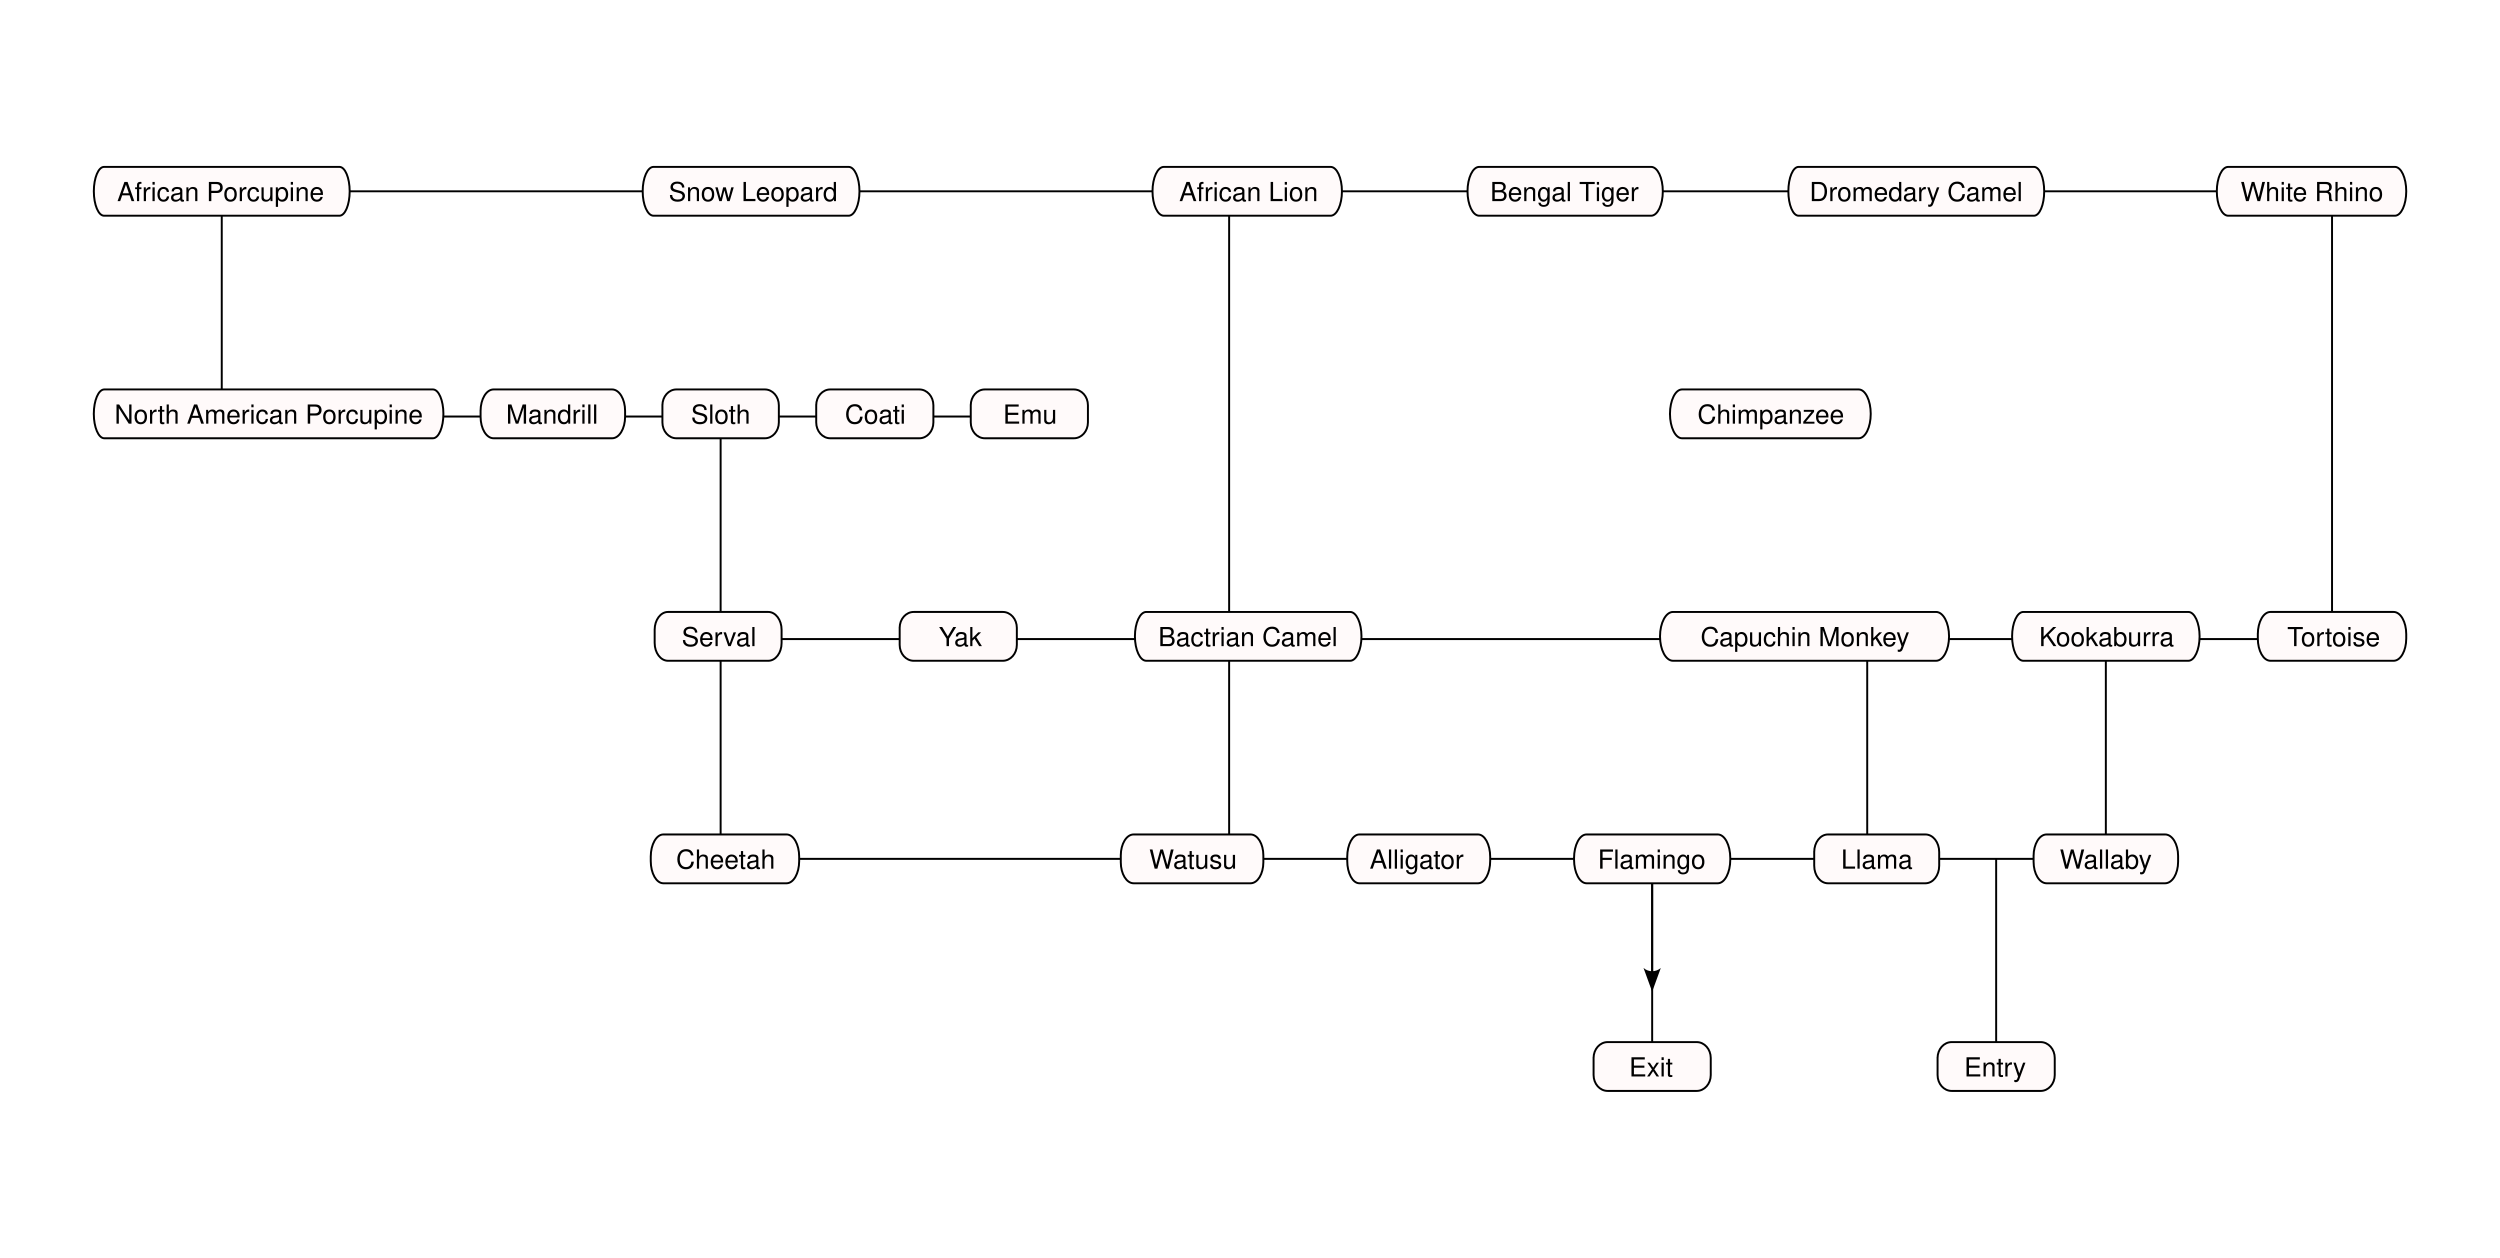
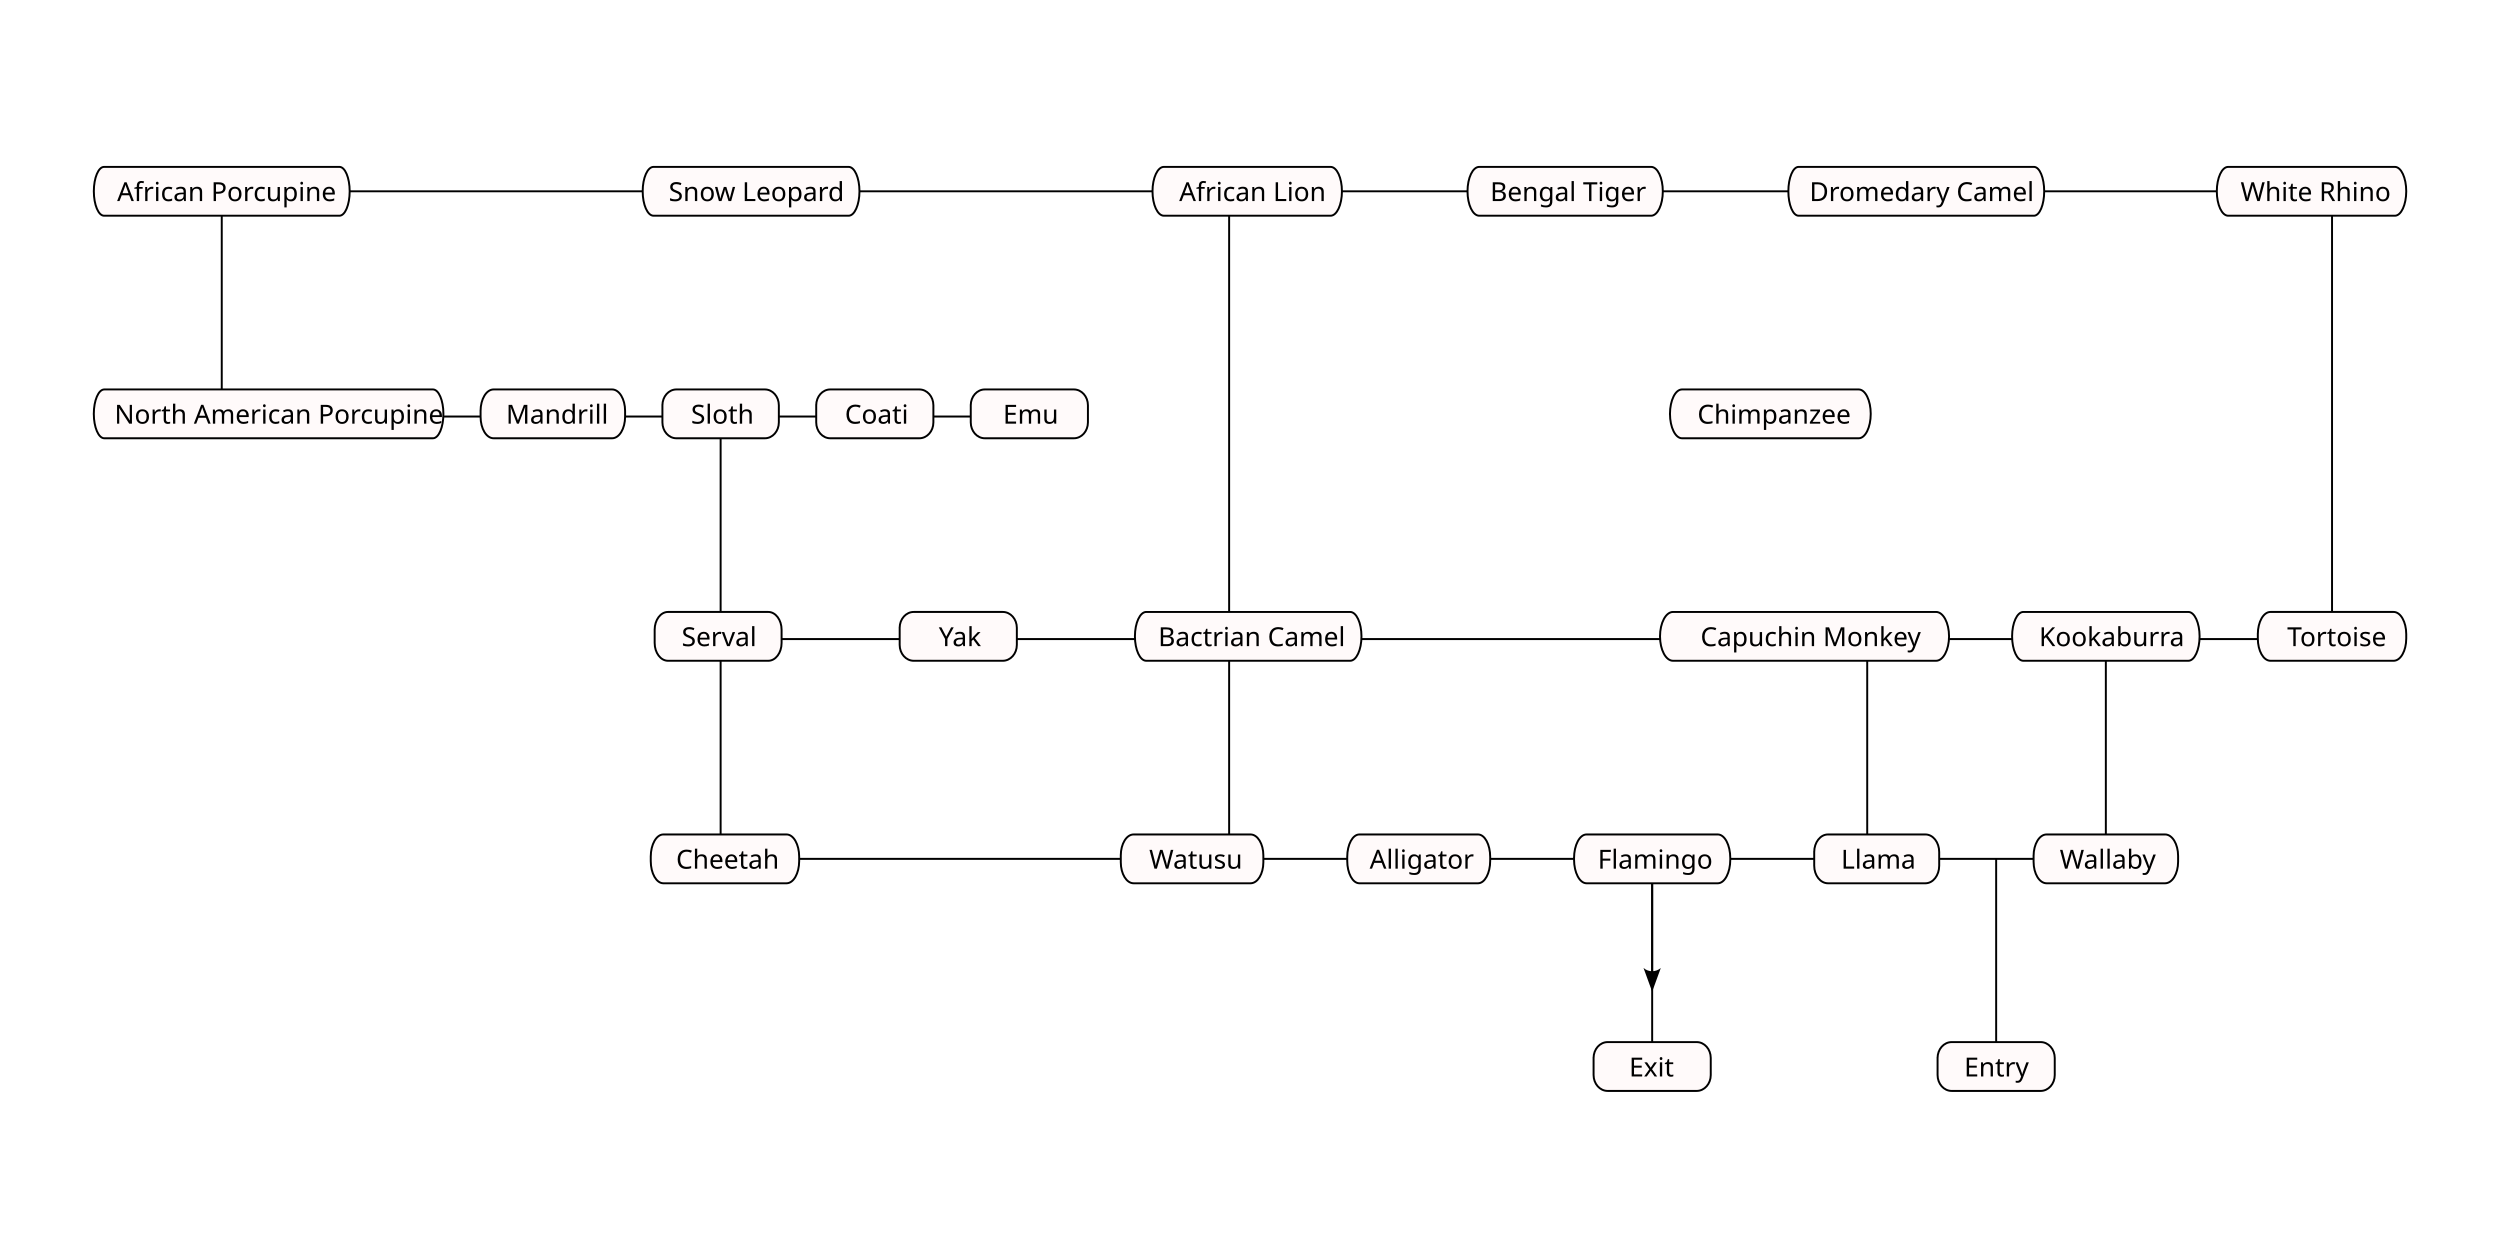
<svg xmlns="http://www.w3.org/2000/svg" viewBox="0 0 1273.804 640.882" version="1.2">
  <defs>
    <marker id="exit" style="overflow:visible" orient="auto-start-reverse" markerWidth="1" markerHeight="1" viewBox="0 0 1 1" preserveAspectRatio="xMidYMid">
      <path transform="scale(1.1)" d="M -2,-4 9,0 -2,4 c 2,-2.33 2,-5.66 0,-8 z" style="fill:black;fill-rule:evenodd;stroke:none" />
    </marker>
  </defs>
  <style>
-       text { font-family: Helvetica, sans-serif; font-size: 13.4px; fill: black; fill-opacity: 1; baseline-shift: -4% }
+       text { font-family: sans-serif; font-size: 13.4px; fill: black; fill-opacity: 1; baseline-shift: -4% }
      path { fill: snow; stroke: black; stroke-width: 1; stroke-linecap: square; stroke-linejoin: bevel; stroke-opacity: 1 }
  </style>
  <path d="M 841.814,442.146 V 545.034" />
  <path d="m 841.814,441.906 v 53.507" style="marker-end:url(#exit)" />
  <path d="M 1017.085,437.995 V 544.788" />
  <path d="M 367.176,218.307 V 436.958" />
  <path d="M 626.269,106.456 V 432.725" />
  <path d="M 1188.222,106.307 V 324.958" />
  <path d="M 112.988,106.147 V 209.034" />
  <path d="M 951.387,330.146 V 433.034" />
  <path d="M 1072.973,330.146 V 433.034" />
  <path d="m 375.307,437.614 c 695.114,0 695.114,0 695.114,0" />
  <path d="m 373.77,325.614 c 785.283,0 785.283,0 785.283,0" />
  <path d="m 112.988,97.474 c 1040.806,0 1040.806,0 1040.806,0" />
  <path d="m 112.801,212.239 c 399.312,0 399.312,0 399.312,0" />
  <path d="m 327.461,97.474 c 0,-6.87 2.473,-12.439 5.523,-12.439 h 99.406 c 3.05,0 5.523,5.569 5.523,12.439 0,6.87 -2.473,12.439 -5.523,12.439 h -99.406 c -3.05,0 -5.523,-5.569 -5.523,-12.439" />
  <text x="340.689" y="101.926">Snow Leopard</text>
  <path d="m 587.226,97.474 c 0,-6.87 2.593,-12.439 5.791,-12.439 h 84.938 c 3.198,0 5.791,5.569 5.791,12.439 0,6.87 -2.593,12.439 -5.791,12.439 h -84.938 c -3.198,0 -5.791,-5.569 -5.791,-12.439" />
  <text x="600.812" y="101.926">African Lion</text>
  <path d="m 747.732,97.474 c 0,-6.87 2.673,-12.439 5.97,-12.439 h 87.565 c 3.297,0 5.97,5.569 5.97,12.439 0,6.87 -2.673,12.439 -5.97,12.439 h -87.565 c -3.297,0 -5.97,-5.569 -5.97,-12.439" />
  <text x="759.298" y="101.926">Bengal Tiger</text>
  <path d="m 911.207,97.474 c 0,-6.87 2.334,-12.439 5.214,-12.439 h 119.926 c 2.88,0 5.214,5.569 5.214,12.439 0,6.87 -2.335,12.439 -5.214,12.439 H 916.421 c -2.88,0 -5.214,-5.569 -5.214,-12.439" />
  <text x="921.981" y="101.926">Dromedary Camel</text>
  <path d="m 1129.513,97.474 c 0,-6.87 2.593,-12.439 5.791,-12.439 h 84.938 c 3.199,0 5.791,5.569 5.791,12.439 0,6.87 -2.593,12.439 -5.791,12.439 h -84.938 c -3.198,0 -5.791,-5.569 -5.791,-12.439" />
  <text x="1141.612" y="101.926">White Rhino</text>
  <path d="m 47.798,210.87 c 0,-6.87 2.392,-12.439 5.344,-12.439 H 220.579 c 2.951,0 5.344,5.569 5.344,12.439 0,6.87 -2.392,12.439 -5.344,12.439 H 53.142 c -2.951,0 -5.344,-5.569 -5.344,-12.439" />
  <text x="58.343" y="215.322">North American Porcupine</text>
  <path d="m 244.866,209.377 c 0,-6.046 2.967,-10.947 6.627,-10.947 h 60.378 c 3.66,0 6.627,4.901 6.627,10.947 v 2.985 c 0,6.046 -2.967,10.947 -6.627,10.947 H 251.493 c -3.66,0 -6.627,-4.901 -6.627,-10.947 V 209.377" />
  <text x="257.839" y="215.322">Mandrill</text>
  <path d="m 337.515,206.516 c 0,-4.466 3.187,-8.086 7.119,-8.086 h 45.086 c 3.932,0 7.119,3.62 7.119,8.086 v 8.708 c 0,4.466 -3.187,8.086 -7.119,8.086 h -45.086 c -3.932,0 -7.119,-3.62 -7.119,-8.086 v -8.708" />
  <text x="352.062" y="215.322">Sloth</text>
  <path d="m 415.88,206.516 c 0,-4.466 3.207,-8.086 7.164,-8.086 h 45.372 c 3.957,0 7.164,3.62 7.164,8.086 v 8.708 c 0,4.466 -3.208,8.086 -7.164,8.086 h -45.372 c -3.957,0 -7.164,-3.62 -7.164,-8.086 v -8.708" />
  <text x="430.473" y="215.322">Coati</text>
  <path d="m 494.624,206.516 c 0,-4.466 3.207,-8.086 7.164,-8.086 h 45.372 c 3.957,0 7.164,3.62 7.164,8.086 v 8.708 c 0,4.466 -3.208,8.086 -7.164,8.086 h -45.372 c -3.957,0 -7.164,-3.62 -7.164,-8.086 v -8.708" />
  <text x="511.057" y="215.322">Emu</text>
  <path d="m 850.89,210.87 c 0,-6.87 2.748,-12.439 6.137,-12.439 h 90.013 c 3.39,0 6.137,5.569 6.137,12.439 0,6.87 -2.748,12.439 -6.137,12.439 H 857.028 c -3.39,0 -6.137,-5.569 -6.137,-12.439" />
  <text x="864.873" y="215.322">Chimpanzee</text>
  <path d="m 333.563,320.881 c 0,-5.015 3.04,-9.081 6.791,-9.081 h 51.092 c 3.75,0 6.791,4.066 6.791,9.081 v 6.717 c 0,5.015 -3.04,9.081 -6.791,9.081 h -51.092 c -3.75,0 -6.791,-4.066 -6.791,-9.081 v -6.717" />
  <text x="347.296" y="328.692">Serval</text>
  <path d="m 458.403,319.886 c 0,-4.466 3.207,-8.086 7.164,-8.086 h 45.372 c 3.957,0 7.164,3.62 7.164,8.086 v 8.708 c 0,4.466 -3.208,8.086 -7.164,8.086 h -45.372 c -3.957,0 -7.164,-3.62 -7.164,-8.086 v -8.708" />
  <text x="478.341" y="328.692">Yak</text>
  <path d="m 845.816,324.24 c 0,-6.87 2.967,-12.439 6.627,-12.439 h 134.011 c 3.66,0 6.627,5.569 6.627,12.439 0,6.87 -2.967,12.439 -6.627,12.439 H 852.443 c -3.66,0 -6.627,-5.569 -6.627,-12.439" />
  <text x="866.439" y="328.692">Capuchin Monkey</text>
  <path d="m 1025.21,324.24 c 0,-6.87 2.566,-12.439 5.731,-12.439 h 84.063 c 3.166,0 5.731,5.569 5.731,12.439 0,6.87 -2.566,12.439 -5.731,12.439 h -84.063 c -3.165,0 -5.731,-5.569 -5.731,-12.439" />
  <text x="1038.955" y="328.692">Kookaburra</text>
  <path d="m 1150.41,323.12 c 0,-6.252 2.878,-11.32 6.428,-11.32 h 62.767 c 3.55,0 6.428,5.068 6.428,11.32 v 2.239 c 0,6.252 -2.878,11.32 -6.428,11.32 h -62.767 c -3.55,0 -6.428,-5.068 -6.428,-11.32 v -2.239" />
  <text x="1165.379" y="328.692">Tortoise</text>
  <path d="m 331.573,436.494 c 0,-6.252 2.878,-11.32 6.428,-11.32 h 62.767 c 3.55,0 6.428,5.068 6.428,11.32 v 2.239 c 0,6.252 -2.878,11.32 -6.428,11.32 h -62.767 c -3.55,0 -6.428,-5.068 -6.428,-11.32 v -2.239" />
  <text x="344.472" y="442.066">Cheetah</text>
  <path d="m 571.069,435.872 c 0,-5.908 2.927,-10.698 6.537,-10.698 h 59.563 c 3.61,0 6.537,4.79 6.537,10.698 v 3.483 c 0,5.908 -2.927,10.698 -6.537,10.698 h -59.563 c -3.61,0 -6.537,-4.79 -6.537,-10.698 v -3.483" />
  <text x="585.53" y="442.066">Watusu</text>
  <path d="m 686.445,436.618 c 0,-6.321 2.772,-11.444 6.191,-11.444 h 60.455 c 3.419,0 6.191,5.124 6.191,11.444 v 1.99 c 0,6.321 -2.772,11.444 -6.191,11.444 h -60.455 c -3.419,0 -6.191,-5.124 -6.191,-11.444 v -1.99" />
  <text x="697.858" y="442.066">Alligator</text>
  <path d="m 802.013,437.24 c 0,-6.664 2.851,-12.066 6.368,-12.066 h 66.867 c 3.517,0 6.368,5.402 6.368,12.066 v 0.746 c 0,6.664 -2.851,12.066 -6.368,12.066 h -66.867 c -3.517,0 -6.368,-5.402 -6.368,-12.066 v -0.746" />
  <text x="814.1" y="442.066">Flamingo</text>
  <path d="m 1036.157,436.121 c 0,-6.046 2.967,-10.947 6.627,-10.947 h 60.378 c 3.66,0 6.627,4.901 6.627,10.947 v 2.985 c 0,6.046 -2.967,10.947 -6.627,10.947 h -60.378 c -3.66,0 -6.627,-4.901 -6.627,-10.947 v -2.985" />
  <text x="1049.471" y="442.066">Wallaby</text>
  <path d="m 924.38,434.131 c 0,-4.946 3.136,-8.956 7.005,-8.956 h 49.67 c 3.869,0 7.005,4.01 7.005,8.956 v 6.966 c 0,4.947 -3.136,8.956 -7.005,8.956 h -49.67 c -3.869,0 -7.005,-4.01 -7.005,-8.956 v -6.966" />
  <text x="938.057" y="442.066">Llama</text>
  <path d="m 987.235,539.055 c 0,-4.466 3.207,-8.086 7.164,-8.086 h 45.372 c 3.957,0 7.164,3.62 7.164,8.086 v 8.708 c 0,4.466 -3.208,8.086 -7.164,8.086 h -45.372 c -3.957,0 -7.164,-3.62 -7.164,-8.086 v -8.708" />
  <text x="1000.79" y="547.945">Entry</text>
  <path d="m 811.964,539.055 c 0,-4.466 3.207,-8.086 7.164,-8.086 h 45.372 c 3.957,0 7.164,3.62 7.164,8.086 v 8.708 c 0,4.466 -3.208,8.086 -7.164,8.086 h -45.372 c -3.957,0 -7.164,-3.62 -7.164,-8.086 v -8.708" />
  <text x="830.065" y="547.945">Exit</text>
  <path d="m 47.81,97.474 c 0,-6.87 2.334,-12.439 5.214,-12.439 H 172.951 c 2.879,0 5.214,5.569 5.214,12.439 0,6.87 -2.335,12.439 -5.214,12.439 H 53.025 c -2.88,0 -5.214,-5.569 -5.214,-12.439" />
  <text x="59.672" y="101.926">African Porcupine</text>
  <path d="m 578.269,324.24 c 0,-6.87 2.584,-12.439 5.771,-12.439 h 103.886 c 3.188,0 5.771,5.569 5.771,12.439 0,6.87 -2.584,12.439 -5.771,12.439 H 584.041 c -3.187,0 -5.771,-5.569 -5.771,-12.439" />
  <text x="590.147" y="328.692">Bactrian Camel</text>
</svg>
